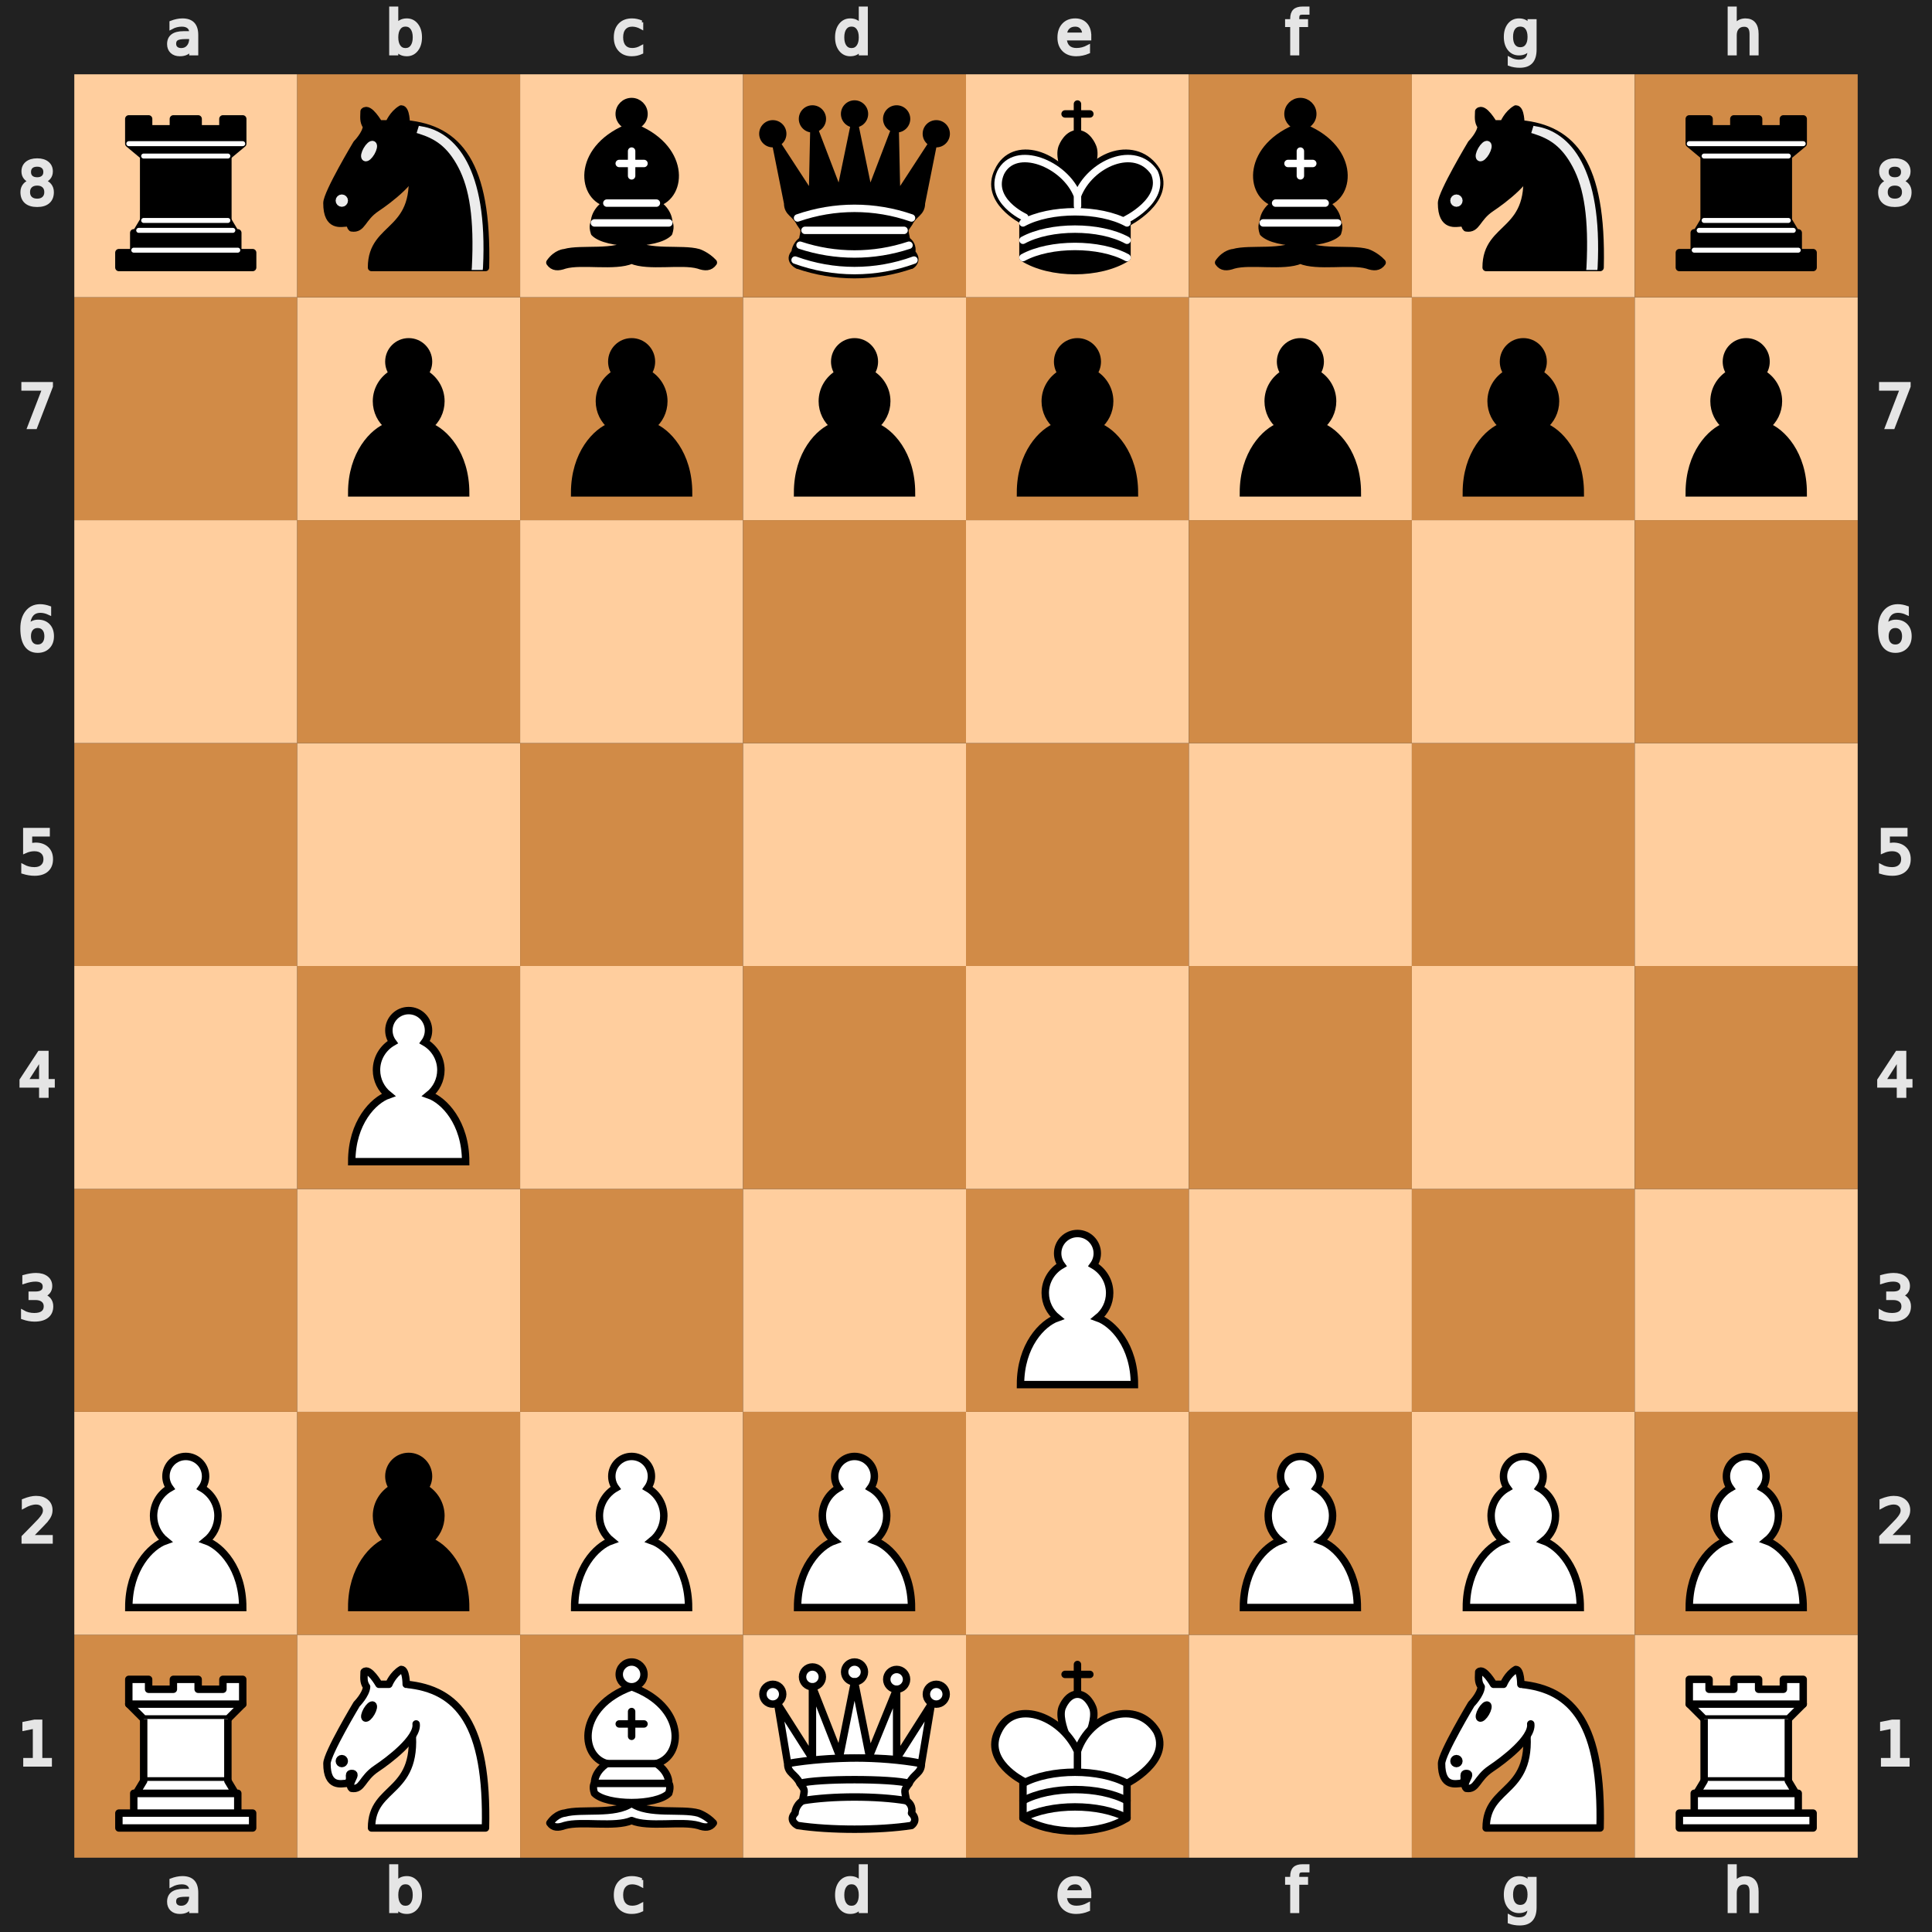
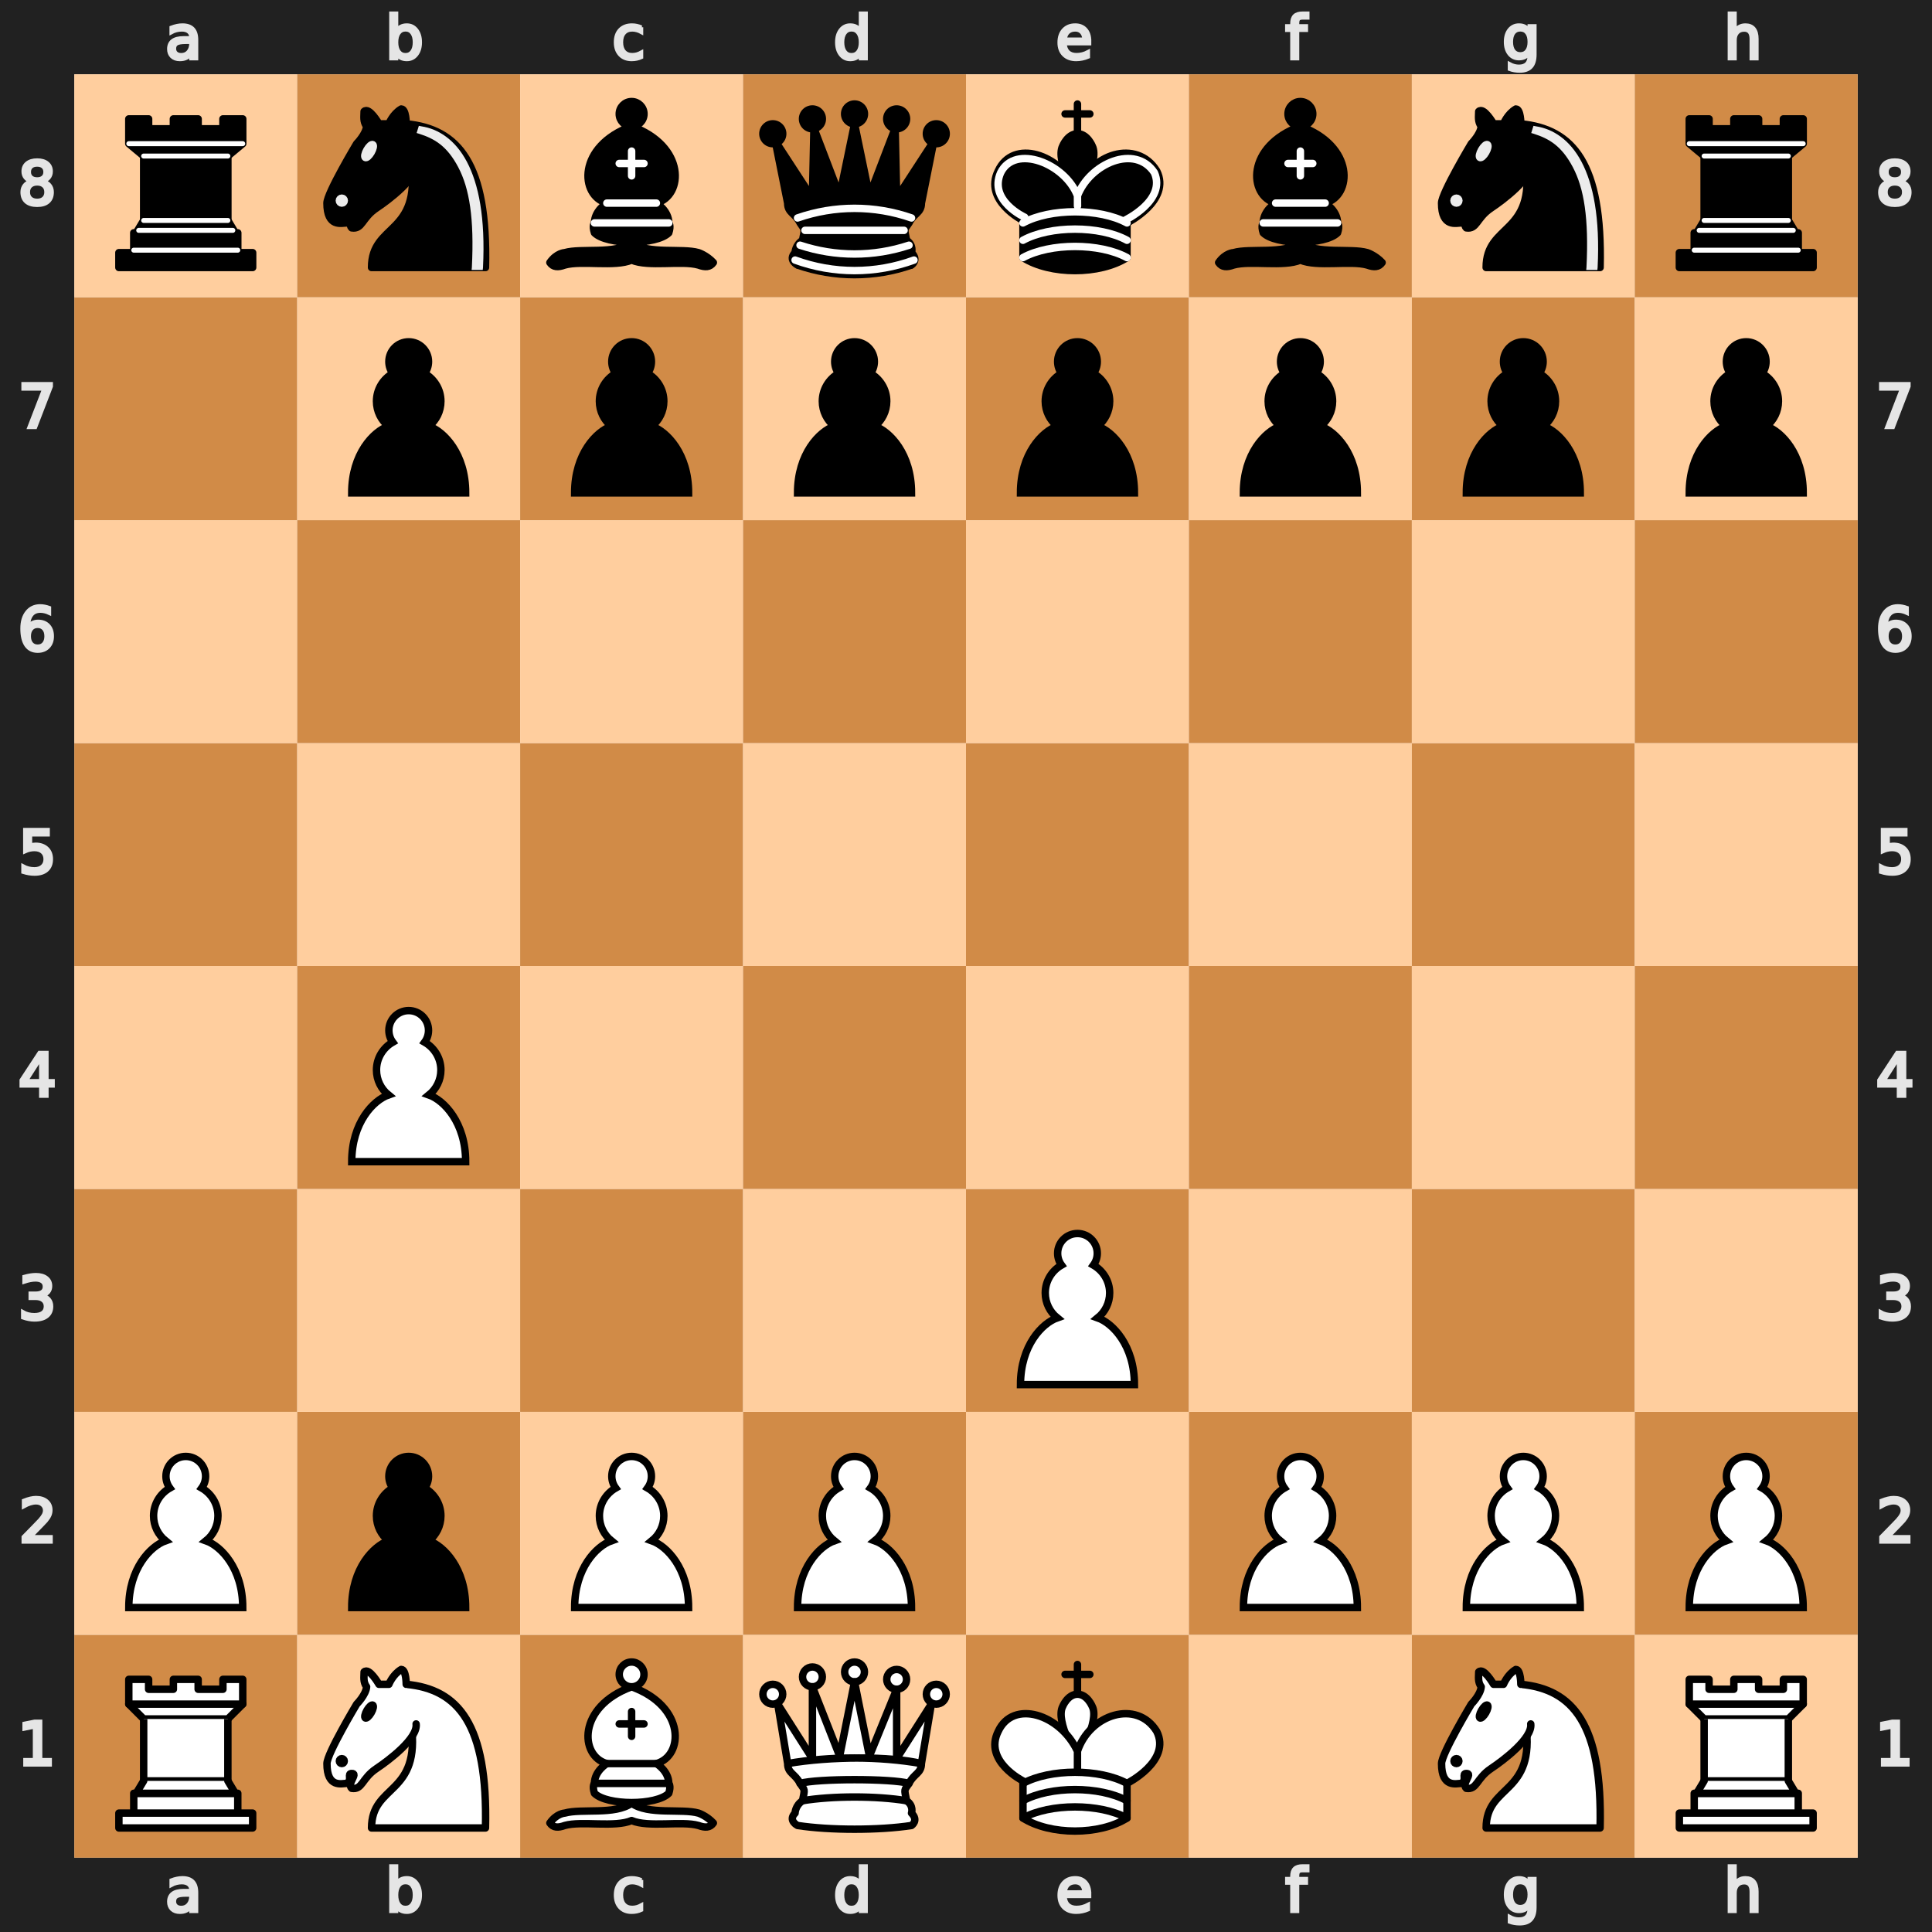
- <svg xmlns="http://www.w3.org/2000/svg" xmlns:xlink="http://www.w3.org/1999/xlink" version="1.2" baseProfile="tiny" viewBox="0 0 390 390" width="200" height="200">
+ <svg xmlns="http://www.w3.org/2000/svg" xmlns:xlink="http://www.w3.org/1999/xlink" viewBox="0 0 390 390" width="200" height="200">
  <defs>
    <g id="white-pawn" class="white pawn">
      <path d="M22.5 9c-2.21 0-4 1.79-4 4 0 .89.29 1.71.78 2.38C17.33 16.5 16 18.59 16 21c0 2.03.94 3.84 2.41 5.03-3 1.06-7.41 5.55-7.41 13.47h23c0-7.92-4.41-12.41-7.41-13.47 1.47-1.19 2.41-3 2.41-5.03 0-2.41-1.33-4.5-3.28-5.62.49-.67.78-1.49.78-2.38 0-2.21-1.79-4-4-4z" fill="#fff" stroke="#000" stroke-width="1.5" stroke-linecap="round" />
    </g>
    <g id="white-knight" class="white knight" fill="none" fill-rule="evenodd" stroke="#000" stroke-width="1.5" stroke-linecap="round" stroke-linejoin="round">
      <path d="M 22,10 C 32.5,11 38.5,18 38,39 L 15,39 C 15,30 25,32.5 23,18" style="fill:#ffffff; stroke:#000000;" />
      <path d="M 24,18 C 24.38,20.91 18.45,25.37 16,27 C 13,29 13.18,31.34 11,31 C 9.958,30.06 12.41,27.96 11,28 C 10,28 11.19,29.23 10,30 C 9,30 5.997,31 6,26 C 6,24 12,14 12,14 C 12,14 13.89,12.1 14,10.5 C 13.27,9.506 13.5,8.5 13.5,7.5 C 14.5,6.5 16.5,10 16.5,10 L 18.5,10 C 18.5,10 19.28,8.008 21,7 C 22,7 22,10 22,10" style="fill:#ffffff; stroke:#000000;" />
      <path d="M 9.5 25.5 A 0.5 0.5 0 1 1 8.5,25.5 A 0.5 0.5 0 1 1 9.5 25.5 z" style="fill:#000000; stroke:#000000;" />
      <path d="M 15 15.5 A 0.5 1.5 0 1 1 14,15.5 A 0.5 1.5 0 1 1 15 15.5 z" transform="matrix(0.866,0.5,-0.5,0.866,9.693,-5.173)" style="fill:#000000; stroke:#000000;" />
    </g>
    <g id="white-bishop" class="white bishop" fill="none" fill-rule="evenodd" stroke="#000" stroke-width="1.5" stroke-linecap="round" stroke-linejoin="round">
      <g fill="#fff" stroke-linecap="butt">
        <path d="M9 36c3.39-.97 10.11.43 13.5-2 3.39 2.43 10.11 1.03 13.5 2 0 0 1.65.54 3 2-.68.97-1.65.99-3 .5-3.39-.97-10.11.46-13.5-1-3.39 1.46-10.11.03-13.5 1-1.354.49-2.323.47-3-.5 1.354-1.94 3-2 3-2zM15 32c2.5 2.5 12.5 2.5 15 0 .5-1.5 0-2 0-2 0-2.5-2.5-4-2.5-4 5.5-1.5 6-11.5-5-15.5-11 4-10.5 14-5 15.5 0 0-2.5 1.5-2.5 4 0 0-.5.5 0 2zM25 8a2.5 2.5 0 1 1-5 0 2.5 2.5 0 1 1 5 0z" />
      </g>
      <path d="M17.5 26h10M15 30h15m-7.5-14.5v5M20 18h5" stroke-linejoin="miter" />
    </g>
    <g id="white-rook" class="white rook" fill="#fff" fill-rule="evenodd" stroke="#000" stroke-width="1.5" stroke-linecap="round" stroke-linejoin="round">
      <path d="M9 39h27v-3H9v3zM12 36v-4h21v4H12zM11 14V9h4v2h5V9h5v2h5V9h4v5" stroke-linecap="butt" />
      <path d="M34 14l-3 3H14l-3-3" />
      <path d="M31 17v12.5H14V17" stroke-linecap="butt" stroke-linejoin="miter" />
      <path d="M31 29.5l1.5 2.5h-20l1.5-2.5" />
      <path d="M11 14h23" fill="none" stroke-linejoin="miter" />
    </g>
    <g id="white-queen" class="white queen" fill="#fff" fill-rule="evenodd" stroke="#000" stroke-width="1.5" stroke-linecap="round" stroke-linejoin="round">
      <path d="M8 12a2 2 0 1 1-4 0 2 2 0 1 1 4 0zM24.5 7.5a2 2 0 1 1-4 0 2 2 0 1 1 4 0zM41 12a2 2 0 1 1-4 0 2 2 0 1 1 4 0zM16 8.5a2 2 0 1 1-4 0 2 2 0 1 1 4 0zM33 9a2 2 0 1 1-4 0 2 2 0 1 1 4 0z" />
      <path d="M9 26c8.5-1.5 21-1.5 27 0l2-12-7 11V11l-5.5 13.5-3-15-3 15-5.5-14V25L7 14l2 12zM9 26c0 2 1.5 2 2.5 4 1 1.5 1 1 .5 3.5-1.5 1-1.5 2.5-1.5 2.5-1.5 1.5.5 2.5.5 2.5 6.5 1 16.5 1 23 0 0 0 1.5-1 0-2.5 0 0 .5-1.5-1-2.5-.5-2.5-.5-2 .5-3.5 1-2 2.5-2 2.5-4-8.5-1.5-18.5-1.5-27 0z" stroke-linecap="butt" />
      <path d="M11.5 30c3.5-1 18.5-1 22 0M12 33.5c6-1 15-1 21 0" fill="none" />
    </g>
    <g id="white-king" class="white king" fill="none" fill-rule="evenodd" stroke="#000" stroke-width="1.5" stroke-linecap="round" stroke-linejoin="round">
      <path d="M22.5 11.63V6M20 8h5" stroke-linejoin="miter" />
      <path d="M22.5 25s4.5-7.5 3-10.5c0 0-1-2.5-3-2.5s-3 2.5-3 2.5c-1.5 3 3 10.5 3 10.5" fill="#fff" stroke-linecap="butt" stroke-linejoin="miter" />
      <path d="M11.5 37c5.5 3.5 15.5 3.5 21 0v-7s9-4.5 6-10.5c-4-6.5-13.5-3.5-16 4V27v-3.5c-3.5-7.5-13-10.5-16-4-3 6 5 10 5 10V37z" fill="#fff" />
      <path d="M11.5 30c5.5-3 15.5-3 21 0m-21 3.5c5.5-3 15.5-3 21 0m-21 3.5c5.5-3 15.5-3 21 0" />
    </g>
    <g id="black-pawn" class="black pawn">
-       <path d="M22.5 9c-2.21 0-4 1.79-4 4 0 .89.29 1.71.78 2.38C17.33 16.5 16 18.59 16 21c0 2.03.94 3.84 2.41 5.03-3 1.06-7.41 5.55-7.41 13.47h23c0-7.92-4.41-12.41-7.41-13.47 1.47-1.19 2.41-3 2.41-5.03 0-2.41-1.33-4.5-3.28-5.62.49-.67.78-1.49.78-2.38 0-2.21-1.79-4-4-4z" stroke="#000" stroke-width="1.5" stroke-linecap="round" />
+       <path d="M22.5 9c-2.21 0-4 1.79-4 4 0 .89.29 1.71.78 2.38C17.33 16.5 16 18.59 16 21c0 2.03.94 3.84 2.41 5.03-3 1.06-7.41 5.55-7.41 13.47h23c0-7.92-4.41-12.41-7.41-13.47 1.47-1.19 2.41-3 2.41-5.03 0-2.41-1.33-4.5-3.28-5.62.49-.67.78-1.49.78-2.38 0-2.21-1.79-4-4-4z" fill="#000" stroke="#000" stroke-width="1.5" stroke-linecap="round" />
    </g>
    <g id="black-knight" class="black knight" fill="none" fill-rule="evenodd" stroke="#000" stroke-width="1.5" stroke-linecap="round" stroke-linejoin="round">
      <path d="M 22,10 C 32.5,11 38.5,18 38,39 L 15,39 C 15,30 25,32.5 23,18" style="fill:#000000; stroke:#000000;" />
      <path d="M 24,18 C 24.38,20.91 18.45,25.37 16,27 C 13,29 13.18,31.34 11,31 C 9.958,30.06 12.41,27.96 11,28 C 10,28 11.19,29.23 10,30 C 9,30 5.997,31 6,26 C 6,24 12,14 12,14 C 12,14 13.89,12.1 14,10.5 C 13.27,9.506 13.5,8.5 13.5,7.5 C 14.5,6.5 16.5,10 16.5,10 L 18.5,10 C 18.5,10 19.28,8.008 21,7 C 22,7 22,10 22,10" style="fill:#000000; stroke:#000000;" />
      <path d="M 9.5 25.5 A 0.5 0.5 0 1 1 8.5,25.5 A 0.5 0.5 0 1 1 9.5 25.5 z" style="fill:#ececec; stroke:#ececec;" />
      <path d="M 15 15.5 A 0.5 1.5 0 1 1 14,15.5 A 0.5 1.5 0 1 1 15 15.5 z" transform="matrix(0.866,0.5,-0.5,0.866,9.693,-5.173)" style="fill:#ececec; stroke:#ececec;" />
      <path d="M 24.55,10.4 L 24.1,11.85 L 24.6,12 C 27.75,13 30.25,14.49 32.5,18.75 C 34.75,23.01 35.75,29.06 35.25,39 L 35.2,39.5 L 37.45,39.5 L 37.5,39 C 38,28.94 36.62,22.15 34.25,17.66 C 31.88,13.17 28.46,11.02 25.06,10.5 L 24.55,10.4 z " style="fill:#ececec; stroke:none;" />
    </g>
    <g id="black-bishop" class="black bishop" fill="none" fill-rule="evenodd" stroke="#000" stroke-width="1.5" stroke-linecap="round" stroke-linejoin="round">
      <path d="M9 36c3.39-.97 10.11.43 13.5-2 3.39 2.43 10.11 1.03 13.5 2 0 0 1.65.54 3 2-.68.97-1.65.99-3 .5-3.39-.97-10.11.46-13.5-1-3.39 1.46-10.11.03-13.5 1-1.354.49-2.323.47-3-.5 1.354-1.94 3-2 3-2zm6-4c2.5 2.5 12.5 2.5 15 0 .5-1.5 0-2 0-2 0-2.5-2.5-4-2.5-4 5.5-1.5 6-11.5-5-15.5-11 4-10.5 14-5 15.5 0 0-2.5 1.5-2.5 4 0 0-.5.5 0 2zM25 8a2.5 2.5 0 1 1-5 0 2.5 2.5 0 1 1 5 0z" fill="#000" stroke-linecap="butt" />
      <path d="M17.5 26h10M15 30h15m-7.5-14.5v5M20 18h5" stroke="#fff" stroke-linejoin="miter" />
    </g>
    <g id="black-rook" class="black rook" fill="#000" fill-rule="evenodd" stroke="#000" stroke-width="1.5" stroke-linecap="round" stroke-linejoin="round">
      <path d="M9 39h27v-3H9v3zM12.5 32l1.5-2.5h17l1.5 2.5h-20zM12 36v-4h21v4H12z" stroke-linecap="butt" />
      <path d="M14 29.5v-13h17v13H14z" stroke-linecap="butt" stroke-linejoin="miter" />
      <path d="M14 16.5L11 14h23l-3 2.5H14zM11 14V9h4v2h5V9h5v2h5V9h4v5H11z" stroke-linecap="butt" />
      <path d="M12 35.5h21M13 31.5h19M14 29.5h17M14 16.5h17M11 14h23" fill="none" stroke="#fff" stroke-width="1" stroke-linejoin="miter" />
    </g>
    <g id="black-queen" class="black queen" fill="#000" fill-rule="evenodd" stroke="#000" stroke-width="1.5" stroke-linecap="round" stroke-linejoin="round">
      <g fill="#000" stroke="none">
        <circle cx="6" cy="12" r="2.75" />
        <circle cx="14" cy="9" r="2.75" />
        <circle cx="22.5" cy="8" r="2.75" />
        <circle cx="31" cy="9" r="2.75" />
        <circle cx="39" cy="12" r="2.75" />
      </g>
      <path d="M9 26c8.5-1.5 21-1.5 27 0l2.5-12.5L31 25l-.3-14.1-5.2 13.6-3-14.5-3 14.5-5.2-13.6L14 25 6.5 13.5 9 26zM9 26c0 2 1.5 2 2.5 4 1 1.5 1 1 .5 3.5-1.5 1-1.5 2.5-1.5 2.5-1.5 1.5.5 2.5.5 2.5 6.5 1 16.5 1 23 0 0 0 1.5-1 0-2.5 0 0 .5-1.5-1-2.5-.5-2.5-.5-2 .5-3.5 1-2 2.5-2 2.5-4-8.5-1.5-18.5-1.5-27 0z" stroke-linecap="butt" />
      <path d="M11 38.5a35 35 1 0 0 23 0" fill="none" stroke-linecap="butt" />
      <path d="M11 29a35 35 1 0 1 23 0M12.5 31.5h20M11.5 34.5a35 35 1 0 0 22 0M10.5 37.5a35 35 1 0 0 24 0" fill="none" stroke="#fff" />
    </g>
    <g id="black-king" class="black king" fill="none" fill-rule="evenodd" stroke="#000" stroke-width="1.5" stroke-linecap="round" stroke-linejoin="round">
      <path d="M22.5 11.63V6" stroke-linejoin="miter" />
      <path d="M22.5 25s4.5-7.5 3-10.5c0 0-1-2.5-3-2.5s-3 2.5-3 2.5c-1.5 3 3 10.5 3 10.5" fill="#000" stroke-linecap="butt" stroke-linejoin="miter" />
      <path d="M11.5 37c5.5 3.5 15.5 3.5 21 0v-7s9-4.5 6-10.5c-4-6.5-13.5-3.5-16 4V27v-3.5c-3.5-7.5-13-10.5-16-4-3 6 5 10 5 10V37z" fill="#000" />
      <path d="M20 8h5" stroke-linejoin="miter" />
      <path d="M32 29.5s8.5-4 6.03-9.65C34.15 14 25 18 22.5 24.5l.01 2.1-.01-2.1C20 18 9.906 14 6.997 19.85c-2.497 5.65 4.853 9 4.853 9M11.5 30c5.5-3 15.5-3 21 0m-21 3.5c5.5-3 15.5-3 21 0m-21 3.5c5.5-3 15.5-3 21 0" stroke="#fff" />
    </g>
  </defs>
-   <rect x="0" y="0" width="390" height="390" fill="#212121" />
-   <g transform="translate(20, 0) scale(0.75, 0.75)" fill="#e5e5e5" stroke="#e5e5e5">
+   <rect x="7.5" y="7.5" width="375" height="375" fill="none" stroke="#212121" stroke-width="15" />
+   <g transform="translate(20, 1) scale(0.75, 0.75)" fill="#e5e5e5" stroke="#e5e5e5">
    <path d="M23.328 10.016q-1.742 0-2.414.398-.672.398-.672 1.36 0 .765.5 1.218.508.445 1.375.445 1.196 0 1.914-.843.727-.852.727-2.258v-.32zm2.867-.594v4.992h-1.437v-1.328q-.492.797-1.227 1.18-.734.375-1.797.375-1.343 0-2.14-.75-.79-.758-.79-2.024 0-1.476.985-2.226.992-.75 2.953-.75h2.016V8.75q0-.992-.656-1.531-.649-.547-1.829-.547-.75 0-1.46.18-.711.18-1.368.539V6.062q.79-.304 1.532-.453.742-.156 1.445-.156 1.898 0 2.836.984.937.985.937 2.985z" />
  </g>
  <g transform="translate(20, 375) scale(0.75, 0.75)" fill="#e5e5e5" stroke="#e5e5e5">
    <path d="M23.328 10.016q-1.742 0-2.414.398-.672.398-.672 1.36 0 .765.5 1.218.508.445 1.375.445 1.196 0 1.914-.843.727-.852.727-2.258v-.32zm2.867-.594v4.992h-1.437v-1.328q-.492.797-1.227 1.18-.734.375-1.797.375-1.343 0-2.14-.75-.79-.758-.79-2.024 0-1.476.985-2.226.992-.75 2.953-.75h2.016V8.75q0-.992-.656-1.531-.649-.547-1.829-.547-.75 0-1.46.18-.711.18-1.368.539V6.062q.79-.304 1.532-.453.742-.156 1.445-.156 1.898 0 2.836.984.937.985.937 2.985z" />
  </g>
-   <g transform="translate(65, 0) scale(0.75, 0.75)" fill="#e5e5e5" stroke="#e5e5e5">
+   <g transform="translate(65, 1) scale(0.75, 0.75)" fill="#e5e5e5" stroke="#e5e5e5">
    <path d="M24.922 10.047q0-1.586-.656-2.485-.649-.906-1.79-.906-1.14 0-1.796.906-.649.899-.649 2.485 0 1.586.649 2.492.656.898 1.797.898 1.14 0 1.789-.898.656-.906.656-2.492zm-4.89-3.055q.452-.781 1.14-1.156.695-.383 1.656-.383 1.594 0 2.586 1.266 1 1.265 1 3.328 0 2.062-1 3.328-.992 1.266-2.586 1.266-.96 0-1.656-.375-.688-.383-1.14-1.164v1.312h-1.446V2.258h1.445z" />
  </g>
  <g transform="translate(65, 375) scale(0.75, 0.75)" fill="#e5e5e5" stroke="#e5e5e5">
    <path d="M24.922 10.047q0-1.586-.656-2.485-.649-.906-1.79-.906-1.14 0-1.796.906-.649.899-.649 2.485 0 1.586.649 2.492.656.898 1.797.898 1.14 0 1.789-.898.656-.906.656-2.492zm-4.89-3.055q.452-.781 1.14-1.156.695-.383 1.656-.383 1.594 0 2.586 1.266 1 1.265 1 3.328 0 2.062-1 3.328-.992 1.266-2.586 1.266-.96 0-1.656-.375-.688-.383-1.14-1.164v1.312h-1.446V2.258h1.445z" />
  </g>
-   <g transform="translate(110, 0) scale(0.75, 0.75)" fill="#e5e5e5" stroke="#e5e5e5">
+   <g transform="translate(110, 1) scale(0.75, 0.75)" fill="#e5e5e5" stroke="#e5e5e5">
    <path d="M25.96 6v1.344q-.608-.336-1.226-.5-.609-.172-1.234-.172-1.398 0-2.172.89-.773.883-.773 2.485 0 1.601.773 2.492.774.883 2.172.883.625 0 1.234-.164.618-.172 1.227-.508v1.328q-.602.281-1.25.422-.64.14-1.367.14-1.977 0-3.14-1.242-1.165-1.242-1.165-3.351 0-2.14 1.172-3.367 1.18-1.227 3.227-1.227.664 0 1.296.14.633.134 1.227.407z" />
  </g>
  <g transform="translate(110, 375) scale(0.75, 0.75)" fill="#e5e5e5" stroke="#e5e5e5">
    <path d="M25.96 6v1.344q-.608-.336-1.226-.5-.609-.172-1.234-.172-1.398 0-2.172.89-.773.883-.773 2.485 0 1.601.773 2.492.774.883 2.172.883.625 0 1.234-.164.618-.172 1.227-.508v1.328q-.602.281-1.25.422-.64.14-1.367.14-1.977 0-3.14-1.242-1.165-1.242-1.165-3.351 0-2.14 1.172-3.367 1.18-1.227 3.227-1.227.664 0 1.296.14.633.134 1.227.407z" />
  </g>
-   <g transform="translate(155, 0) scale(0.75, 0.75)" fill="#e5e5e5" stroke="#e5e5e5">
+   <g transform="translate(155, 1) scale(0.75, 0.75)" fill="#e5e5e5" stroke="#e5e5e5">
    <path d="M24.973 6.992V2.258h1.437v12.156h-1.437v-1.312q-.453.78-1.149 1.164-.687.375-1.656.375-1.586 0-2.586-1.266-.992-1.266-.992-3.328 0-2.063.992-3.328 1-1.266 2.586-1.266.969 0 1.656.383.696.375 1.149 1.156zm-4.899 3.055q0 1.586.649 2.492.656.898 1.797.898 1.14 0 1.796-.898.657-.906.657-2.492 0-1.586-.657-2.485-.656-.906-1.796-.906-1.141 0-1.797.906-.649.899-.649 2.485z" />
  </g>
  <g transform="translate(155, 375) scale(0.75, 0.75)" fill="#e5e5e5" stroke="#e5e5e5">
    <path d="M24.973 6.992V2.258h1.437v12.156h-1.437v-1.312q-.453.78-1.149 1.164-.687.375-1.656.375-1.586 0-2.586-1.266-.992-1.266-.992-3.328 0-2.063.992-3.328 1-1.266 2.586-1.266.969 0 1.656.383.696.375 1.149 1.156zm-4.899 3.055q0 1.586.649 2.492.656.898 1.797.898 1.14 0 1.796-.898.657-.906.657-2.492 0-1.586-.657-2.485-.656-.906-1.796-.906-1.141 0-1.797.906-.649.899-.649 2.485z" />
  </g>
-   <g transform="translate(200, 0) scale(0.75, 0.75)" fill="#e5e5e5" stroke="#e5e5e5">
+   <g transform="translate(200, 1) scale(0.75, 0.75)" fill="#e5e5e5" stroke="#e5e5e5">
    <path d="M26.555 9.68v.703h-6.61q.094 1.484.89 2.265.806.774 2.235.774.828 0 1.602-.203.781-.203 1.547-.61v1.36q-.774.328-1.586.5-.813.172-1.649.172-2.093 0-3.32-1.22-1.219-1.218-1.219-3.296 0-2.148 1.157-3.406 1.164-1.266 3.132-1.266 1.766 0 2.79 1.14 1.03 1.134 1.03 3.087zm-1.438-.422q-.015-1.18-.664-1.883-.64-.703-1.703-.703-1.203 0-1.93.68-.718.68-.828 1.914z" />
  </g>
  <g transform="translate(200, 375) scale(0.75, 0.75)" fill="#e5e5e5" stroke="#e5e5e5">
    <path d="M26.555 9.68v.703h-6.61q.094 1.484.89 2.265.806.774 2.235.774.828 0 1.602-.203.781-.203 1.547-.61v1.36q-.774.328-1.586.5-.813.172-1.649.172-2.093 0-3.32-1.22-1.219-1.218-1.219-3.296 0-2.148 1.157-3.406 1.164-1.266 3.132-1.266 1.766 0 2.79 1.14 1.03 1.134 1.03 3.087zm-1.438-.422q-.015-1.18-.664-1.883-.64-.703-1.703-.703-1.203 0-1.93.68-.718.68-.828 1.914z" />
  </g>
-   <g transform="translate(245, 0) scale(0.75, 0.75)" fill="#e5e5e5" stroke="#e5e5e5">
+   <g transform="translate(245, 1) scale(0.75, 0.75)" fill="#e5e5e5" stroke="#e5e5e5">
    <path d="M25.285 2.258v1.195H23.91q-.773 0-1.078.313-.297.312-.297 1.125v.773h2.367v1.117h-2.367v7.633H21.09V6.781h-1.375V5.664h1.375v-.61q0-1.46.68-2.124.68-.672 2.156-.672z" />
  </g>
  <g transform="translate(245, 375) scale(0.75, 0.75)" fill="#e5e5e5" stroke="#e5e5e5">
    <path d="M25.285 2.258v1.195H23.91q-.773 0-1.078.313-.297.312-.297 1.125v.773h2.367v1.117h-2.367v7.633H21.09V6.781h-1.375V5.664h1.375v-.61q0-1.46.68-2.124.68-.672 2.156-.672z" />
  </g>
-   <g transform="translate(290, 0) scale(0.75, 0.75)" fill="#e5e5e5" stroke="#e5e5e5">
+   <g transform="translate(290, 1) scale(0.75, 0.75)" fill="#e5e5e5" stroke="#e5e5e5">
    <path d="M24.973 9.937q0-1.562-.649-2.421-.64-.86-1.804-.86-1.157 0-1.805.86-.64.859-.64 2.421 0 1.555.64 2.415.648.859 1.805.859 1.164 0 1.804-.86.649-.859.649-2.414zm1.437 3.391q0 2.234-.992 3.32-.992 1.094-3.04 1.094-.757 0-1.429-.117-.672-.11-1.304-.344v-1.398q.632.344 1.25.508.617.164 1.257.164 1.414 0 2.118-.743.703-.734.703-2.226v-.711q-.446.773-1.141 1.156-.695.383-1.664.383-1.61 0-2.594-1.227-.984-1.226-.984-3.25 0-2.03.984-3.257.985-1.227 2.594-1.227.969 0 1.664.383t1.14 1.156V5.664h1.438z" />
  </g>
  <g transform="translate(290, 375) scale(0.75, 0.75)" fill="#e5e5e5" stroke="#e5e5e5">
    <path d="M24.973 9.937q0-1.562-.649-2.421-.64-.86-1.804-.86-1.157 0-1.805.86-.64.859-.64 2.421 0 1.555.64 2.415.648.859 1.805.859 1.164 0 1.804-.86.649-.859.649-2.414zm1.437 3.391q0 2.234-.992 3.32-.992 1.094-3.04 1.094-.757 0-1.429-.117-.672-.11-1.304-.344v-1.398q.632.344 1.25.508.617.164 1.257.164 1.414 0 2.118-.743.703-.734.703-2.226v-.711q-.446.773-1.141 1.156-.695.383-1.664.383-1.61 0-2.594-1.227-.984-1.226-.984-3.25 0-2.03.984-3.257.985-1.227 2.594-1.227.969 0 1.664.383t1.14 1.156V5.664h1.438z" />
  </g>
-   <g transform="translate(335, 0) scale(0.75, 0.75)" fill="#e5e5e5" stroke="#e5e5e5">
+   <g transform="translate(335, 1) scale(0.75, 0.75)" fill="#e5e5e5" stroke="#e5e5e5">
    <path d="M26.164 9.133v5.281h-1.437V9.18q0-1.243-.485-1.86-.484-.617-1.453-.617-1.164 0-1.836.742-.672.742-.672 2.024v4.945h-1.445V2.258h1.445v4.765q.516-.789 1.211-1.18.703-.39 1.617-.39 1.508 0 2.282.938.773.93.773 2.742z" />
  </g>
  <g transform="translate(335, 375) scale(0.75, 0.75)" fill="#e5e5e5" stroke="#e5e5e5">
    <path d="M26.164 9.133v5.281h-1.437V9.18q0-1.243-.485-1.86-.484-.617-1.453-.617-1.164 0-1.836.742-.672.742-.672 2.024v4.945h-1.445V2.258h1.445v4.765q.516-.789 1.211-1.18.703-.39 1.617-.39 1.508 0 2.282.938.773.93.773 2.742z" />
  </g>
  <g transform="translate(0, 335) scale(0.75, 0.75)" fill="#e5e5e5" stroke="#e5e5e5">
    <path d="M6.754 26.996h2.578v-8.898l-2.805.562v-1.437l2.79-.563h1.578v10.336h2.578v1.328h-6.72z" />
  </g>
  <g transform="translate(375, 335) scale(0.75, 0.75)" fill="#e5e5e5" stroke="#e5e5e5">
    <path d="M6.754 26.996h2.578v-8.898l-2.805.562v-1.437l2.79-.563h1.578v10.336h2.578v1.328h-6.72z" />
  </g>
  <g transform="translate(0, 290) scale(0.75, 0.75)" fill="#e5e5e5" stroke="#e5e5e5">
    <path d="M8.195 26.996h5.508v1.328H6.297v-1.328q.898-.93 2.445-2.492 1.555-1.57 1.953-2.024.758-.851 1.055-1.437.305-.594.305-1.164 0-.93-.657-1.516-.648-.586-1.695-.586-.742 0-1.57.258-.82.258-1.758.781v-1.593q.953-.383 1.781-.578.828-.196 1.516-.196 1.812 0 2.89.906 1.079.907 1.079 2.422 0 .72-.274 1.368-.265.64-.976 1.515-.196.227-1.243 1.313-1.046 1.078-2.953 3.023z" />
  </g>
  <g transform="translate(375, 290) scale(0.75, 0.75)" fill="#e5e5e5" stroke="#e5e5e5">
    <path d="M8.195 26.996h5.508v1.328H6.297v-1.328q.898-.93 2.445-2.492 1.555-1.57 1.953-2.024.758-.851 1.055-1.437.305-.594.305-1.164 0-.93-.657-1.516-.648-.586-1.695-.586-.742 0-1.57.258-.82.258-1.758.781v-1.593q.953-.383 1.781-.578.828-.196 1.516-.196 1.812 0 2.89.906 1.079.907 1.079 2.422 0 .72-.274 1.368-.265.64-.976 1.515-.196.227-1.243 1.313-1.046 1.078-2.953 3.023z" />
  </g>
  <g transform="translate(0, 245) scale(0.75, 0.75)" fill="#e5e5e5" stroke="#e5e5e5">
    <path d="M11.434 22.035q1.132.242 1.765 1.008.64.766.64 1.89 0 1.727-1.187 2.672-1.187.946-3.375.946-.734 0-1.515-.149-.774-.14-1.602-.43V26.45q.656.383 1.438.578.78.196 1.632.196 1.485 0 2.258-.586.782-.586.782-1.703 0-1.032-.727-1.61-.719-.586-2.008-.586h-1.36v-1.297h1.423q1.164 0 1.78-.46.618-.47.618-1.344 0-.899-.64-1.375-.633-.485-1.82-.485-.65 0-1.391.141-.743.14-1.633.437V16.95q.898-.25 1.68-.375.788-.125 1.484-.125 1.797 0 2.844.82 1.046.813 1.046 2.204 0 .968-.554 1.64-.555.664-1.578.922z" />
  </g>
  <g transform="translate(375, 245) scale(0.75, 0.75)" fill="#e5e5e5" stroke="#e5e5e5">
    <path d="M11.434 22.035q1.132.242 1.765 1.008.64.766.64 1.89 0 1.727-1.187 2.672-1.187.946-3.375.946-.734 0-1.515-.149-.774-.14-1.602-.43V26.45q.656.383 1.438.578.78.196 1.632.196 1.485 0 2.258-.586.782-.586.782-1.703 0-1.032-.727-1.61-.719-.586-2.008-.586h-1.36v-1.297h1.423q1.164 0 1.78-.46.618-.47.618-1.344 0-.899-.64-1.375-.633-.485-1.82-.485-.65 0-1.391.141-.743.14-1.633.437V16.95q.898-.25 1.68-.375.788-.125 1.484-.125 1.797 0 2.844.82 1.046.813 1.046 2.204 0 .968-.554 1.64-.555.664-1.578.922z" />
  </g>
  <g transform="translate(0, 200) scale(0.75, 0.75)" fill="#e5e5e5" stroke="#e5e5e5">
    <path d="M11.016 18.035L7.03 24.262h3.985zm-.414-1.375h1.984v7.602h1.664v1.312h-1.664v2.75h-1.57v-2.75H5.75v-1.523z" />
  </g>
  <g transform="translate(375, 200) scale(0.75, 0.75)" fill="#e5e5e5" stroke="#e5e5e5">
    <path d="M11.016 18.035L7.03 24.262h3.985zm-.414-1.375h1.984v7.602h1.664v1.312h-1.664v2.75h-1.57v-2.75H5.75v-1.523z" />
  </g>
  <g transform="translate(0, 155) scale(0.75, 0.75)" fill="#e5e5e5" stroke="#e5e5e5">
    <path d="M6.719 16.66h6.195v1.328h-4.75v2.86q.344-.118.688-.172.343-.063.687-.063 1.953 0 3.094 1.07 1.14 1.07 1.14 2.899 0 1.883-1.171 2.93-1.172 1.039-3.305 1.039-.735 0-1.5-.125-.758-.125-1.57-.375v-1.586q.703.383 1.453.57.75.188 1.586.188 1.351 0 2.14-.711.79-.711.79-1.93 0-1.219-.79-1.93-.789-.71-2.14-.71-.633 0-1.266.14-.625.14-1.281.438z" />
  </g>
  <g transform="translate(375, 155) scale(0.75, 0.75)" fill="#e5e5e5" stroke="#e5e5e5">
    <path d="M6.719 16.66h6.195v1.328h-4.75v2.86q.344-.118.688-.172.343-.063.687-.063 1.953 0 3.094 1.07 1.14 1.07 1.14 2.899 0 1.883-1.171 2.93-1.172 1.039-3.305 1.039-.735 0-1.5-.125-.758-.125-1.57-.375v-1.586q.703.383 1.453.57.75.188 1.586.188 1.351 0 2.14-.711.79-.711.79-1.93 0-1.219-.79-1.93-.789-.71-2.14-.71-.633 0-1.266.14-.625.14-1.281.438z" />
  </g>
  <g transform="translate(0, 110) scale(0.75, 0.75)" fill="#e5e5e5" stroke="#e5e5e5">
    <path d="M10.137 21.863q-1.063 0-1.688.727-.617.726-.617 1.992 0 1.258.617 1.992.625.727 1.688.727 1.062 0 1.68-.727.624-.734.624-1.992 0-1.266-.625-1.992-.617-.727-1.68-.727zm3.133-4.945v1.437q-.594-.28-1.204-.43-.601-.148-1.195-.148-1.562 0-2.39 1.055-.82 1.055-.938 3.188.46-.68 1.156-1.04.696-.367 1.531-.367 1.758 0 2.774 1.07 1.023 1.063 1.023 2.899 0 1.797-1.062 2.883-1.063 1.086-2.828 1.086-2.024 0-3.094-1.547-1.07-1.555-1.07-4.5 0-2.766 1.312-4.406 1.313-1.649 3.524-1.649.593 0 1.195.117.61.118 1.266.352z" />
  </g>
  <g transform="translate(375, 110) scale(0.75, 0.75)" fill="#e5e5e5" stroke="#e5e5e5">
    <path d="M10.137 21.863q-1.063 0-1.688.727-.617.726-.617 1.992 0 1.258.617 1.992.625.727 1.688.727 1.062 0 1.68-.727.624-.734.624-1.992 0-1.266-.625-1.992-.617-.727-1.68-.727zm3.133-4.945v1.437q-.594-.28-1.204-.43-.601-.148-1.195-.148-1.562 0-2.39 1.055-.82 1.055-.938 3.188.46-.68 1.156-1.04.696-.367 1.531-.367 1.758 0 2.774 1.07 1.023 1.063 1.023 2.899 0 1.797-1.062 2.883-1.063 1.086-2.828 1.086-2.024 0-3.094-1.547-1.07-1.555-1.07-4.5 0-2.766 1.312-4.406 1.313-1.649 3.524-1.649.593 0 1.195.117.61.118 1.266.352z" />
  </g>
  <g transform="translate(0, 65) scale(0.75, 0.75)" fill="#e5e5e5" stroke="#e5e5e5">
    <path d="M6.25 16.66h7.5v.672L9.516 28.324H7.867l3.985-10.336H6.25z" />
  </g>
  <g transform="translate(375, 65) scale(0.75, 0.75)" fill="#e5e5e5" stroke="#e5e5e5">
    <path d="M6.25 16.66h7.5v.672L9.516 28.324H7.867l3.985-10.336H6.25z" />
  </g>
  <g transform="translate(0, 20) scale(0.75, 0.75)" fill="#e5e5e5" stroke="#e5e5e5">
    <path d="M10 22.785q-1.125 0-1.773.602-.641.601-.641 1.656t.64 1.656q.649.602 1.774.602t1.773-.602q.649-.61.649-1.656 0-1.055-.649-1.656-.64-.602-1.773-.602zm-1.578-.672q-1.016-.25-1.586-.945-.563-.695-.563-1.695 0-1.399.993-2.211 1-.813 2.734-.813 1.742 0 2.734.813.993.812.993 2.21 0 1-.57 1.696-.563.695-1.571.945 1.14.266 1.773 1.04.641.773.641 1.89 0 1.695-1.04 2.602-1.03.906-2.96.906t-2.969-.906Q6 26.738 6 25.043q0-1.117.64-1.89.641-.774 1.782-1.04zm-.578-2.492q0 .906.562 1.414.57.508 1.594.508 1.016 0 1.586-.508.578-.508.578-1.414 0-.906-.578-1.414-.57-.508-1.586-.508-1.023 0-1.594.508-.562.508-.562 1.414z" />
  </g>
  <g transform="translate(375, 20) scale(0.75, 0.75)" fill="#e5e5e5" stroke="#e5e5e5">
    <path d="M10 22.785q-1.125 0-1.773.602-.641.601-.641 1.656t.64 1.656q.649.602 1.774.602t1.773-.602q.649-.61.649-1.656 0-1.055-.649-1.656-.64-.602-1.773-.602zm-1.578-.672q-1.016-.25-1.586-.945-.563-.695-.563-1.695 0-1.399.993-2.211 1-.813 2.734-.813 1.742 0 2.734.813.993.812.993 2.21 0 1-.57 1.696-.563.695-1.571.945 1.14.266 1.773 1.04.641.773.641 1.89 0 1.695-1.04 2.602-1.03.906-2.96.906t-2.969-.906Q6 26.738 6 25.043q0-1.117.64-1.89.641-.774 1.782-1.04zm-.578-2.492q0 .906.562 1.414.57.508 1.594.508 1.016 0 1.586-.508.578-.508.578-1.414 0-.906-.578-1.414-.57-.508-1.586-.508-1.023 0-1.594.508-.562.508-.562 1.414z" />
  </g>
  <rect x="15" y="330" width="45" height="45" class="square dark a1" stroke="none" fill="#d18b47" />
  <rect x="60" y="330" width="45" height="45" class="square light b1" stroke="none" fill="#ffce9e" />
  <rect x="105" y="330" width="45" height="45" class="square dark c1" stroke="none" fill="#d18b47" />
  <rect x="150" y="330" width="45" height="45" class="square light d1" stroke="none" fill="#ffce9e" />
  <rect x="195" y="330" width="45" height="45" class="square dark e1" stroke="none" fill="#d18b47" />
  <rect x="240" y="330" width="45" height="45" class="square light f1" stroke="none" fill="#ffce9e" />
  <rect x="285" y="330" width="45" height="45" class="square dark g1" stroke="none" fill="#d18b47" />
  <rect x="330" y="330" width="45" height="45" class="square light h1" stroke="none" fill="#ffce9e" />
  <rect x="15" y="285" width="45" height="45" class="square light a2" stroke="none" fill="#ffce9e" />
  <rect x="60" y="285" width="45" height="45" class="square dark b2" stroke="none" fill="#d18b47" />
  <rect x="105" y="285" width="45" height="45" class="square light c2" stroke="none" fill="#ffce9e" />
  <rect x="150" y="285" width="45" height="45" class="square dark d2" stroke="none" fill="#d18b47" />
  <rect x="195" y="285" width="45" height="45" class="square light e2" stroke="none" fill="#ffce9e" />
  <rect x="240" y="285" width="45" height="45" class="square dark f2" stroke="none" fill="#d18b47" />
  <rect x="285" y="285" width="45" height="45" class="square light g2" stroke="none" fill="#ffce9e" />
  <rect x="330" y="285" width="45" height="45" class="square dark h2" stroke="none" fill="#d18b47" />
  <rect x="15" y="240" width="45" height="45" class="square dark a3" stroke="none" fill="#d18b47" />
  <rect x="60" y="240" width="45" height="45" class="square light b3" stroke="none" fill="#ffce9e" />
  <rect x="105" y="240" width="45" height="45" class="square dark c3" stroke="none" fill="#d18b47" />
  <rect x="150" y="240" width="45" height="45" class="square light d3" stroke="none" fill="#ffce9e" />
  <rect x="195" y="240" width="45" height="45" class="square dark e3" stroke="none" fill="#d18b47" />
  <rect x="240" y="240" width="45" height="45" class="square light f3" stroke="none" fill="#ffce9e" />
  <rect x="285" y="240" width="45" height="45" class="square dark g3" stroke="none" fill="#d18b47" />
  <rect x="330" y="240" width="45" height="45" class="square light h3" stroke="none" fill="#ffce9e" />
  <rect x="15" y="195" width="45" height="45" class="square light a4" stroke="none" fill="#ffce9e" />
  <rect x="60" y="195" width="45" height="45" class="square dark b4" stroke="none" fill="#d18b47" />
  <rect x="105" y="195" width="45" height="45" class="square light c4" stroke="none" fill="#ffce9e" />
  <rect x="150" y="195" width="45" height="45" class="square dark d4" stroke="none" fill="#d18b47" />
  <rect x="195" y="195" width="45" height="45" class="square light e4" stroke="none" fill="#ffce9e" />
  <rect x="240" y="195" width="45" height="45" class="square dark f4" stroke="none" fill="#d18b47" />
  <rect x="285" y="195" width="45" height="45" class="square light g4" stroke="none" fill="#ffce9e" />
  <rect x="330" y="195" width="45" height="45" class="square dark h4" stroke="none" fill="#d18b47" />
  <rect x="15" y="150" width="45" height="45" class="square dark a5" stroke="none" fill="#d18b47" />
  <rect x="60" y="150" width="45" height="45" class="square light b5" stroke="none" fill="#ffce9e" />
  <rect x="105" y="150" width="45" height="45" class="square dark c5" stroke="none" fill="#d18b47" />
  <rect x="150" y="150" width="45" height="45" class="square light d5" stroke="none" fill="#ffce9e" />
  <rect x="195" y="150" width="45" height="45" class="square dark e5" stroke="none" fill="#d18b47" />
  <rect x="240" y="150" width="45" height="45" class="square light f5" stroke="none" fill="#ffce9e" />
  <rect x="285" y="150" width="45" height="45" class="square dark g5" stroke="none" fill="#d18b47" />
  <rect x="330" y="150" width="45" height="45" class="square light h5" stroke="none" fill="#ffce9e" />
  <rect x="15" y="105" width="45" height="45" class="square light a6" stroke="none" fill="#ffce9e" />
  <rect x="60" y="105" width="45" height="45" class="square dark b6" stroke="none" fill="#d18b47" />
  <rect x="105" y="105" width="45" height="45" class="square light c6" stroke="none" fill="#ffce9e" />
  <rect x="150" y="105" width="45" height="45" class="square dark d6" stroke="none" fill="#d18b47" />
  <rect x="195" y="105" width="45" height="45" class="square light e6" stroke="none" fill="#ffce9e" />
  <rect x="240" y="105" width="45" height="45" class="square dark f6" stroke="none" fill="#d18b47" />
  <rect x="285" y="105" width="45" height="45" class="square light g6" stroke="none" fill="#ffce9e" />
  <rect x="330" y="105" width="45" height="45" class="square dark h6" stroke="none" fill="#d18b47" />
  <rect x="15" y="60" width="45" height="45" class="square dark a7" stroke="none" fill="#d18b47" />
  <rect x="60" y="60" width="45" height="45" class="square light b7" stroke="none" fill="#ffce9e" />
  <rect x="105" y="60" width="45" height="45" class="square dark c7" stroke="none" fill="#d18b47" />
  <rect x="150" y="60" width="45" height="45" class="square light d7" stroke="none" fill="#ffce9e" />
  <rect x="195" y="60" width="45" height="45" class="square dark e7" stroke="none" fill="#d18b47" />
  <rect x="240" y="60" width="45" height="45" class="square light f7" stroke="none" fill="#ffce9e" />
  <rect x="285" y="60" width="45" height="45" class="square dark g7" stroke="none" fill="#d18b47" />
  <rect x="330" y="60" width="45" height="45" class="square light h7" stroke="none" fill="#ffce9e" />
  <rect x="15" y="15" width="45" height="45" class="square light a8" stroke="none" fill="#ffce9e" />
  <rect x="60" y="15" width="45" height="45" class="square dark b8" stroke="none" fill="#d18b47" />
  <rect x="105" y="15" width="45" height="45" class="square light c8" stroke="none" fill="#ffce9e" />
  <rect x="150" y="15" width="45" height="45" class="square dark d8" stroke="none" fill="#d18b47" />
  <rect x="195" y="15" width="45" height="45" class="square light e8" stroke="none" fill="#ffce9e" />
  <rect x="240" y="15" width="45" height="45" class="square dark f8" stroke="none" fill="#d18b47" />
  <rect x="285" y="15" width="45" height="45" class="square light g8" stroke="none" fill="#ffce9e" />
  <rect x="330" y="15" width="45" height="45" class="square dark h8" stroke="none" fill="#d18b47" />
  <use href="#white-rook" xlink:href="#white-rook" transform="translate(15, 330)" />
  <use href="#white-knight" xlink:href="#white-knight" transform="translate(60, 330)" />
  <use href="#white-bishop" xlink:href="#white-bishop" transform="translate(105, 330)" />
  <use href="#white-queen" xlink:href="#white-queen" transform="translate(150, 330)" />
  <use href="#white-king" xlink:href="#white-king" transform="translate(195, 330)" />
  <use href="#white-knight" xlink:href="#white-knight" transform="translate(285, 330)" />
  <use href="#white-rook" xlink:href="#white-rook" transform="translate(330, 330)" />
  <use href="#white-pawn" xlink:href="#white-pawn" transform="translate(15, 285)" />
  <use href="#black-pawn" xlink:href="#black-pawn" transform="translate(60, 285)" />
  <use href="#white-pawn" xlink:href="#white-pawn" transform="translate(105, 285)" />
  <use href="#white-pawn" xlink:href="#white-pawn" transform="translate(150, 285)" />
  <use href="#white-pawn" xlink:href="#white-pawn" transform="translate(240, 285)" />
  <use href="#white-pawn" xlink:href="#white-pawn" transform="translate(285, 285)" />
  <use href="#white-pawn" xlink:href="#white-pawn" transform="translate(330, 285)" />
  <use href="#white-pawn" xlink:href="#white-pawn" transform="translate(195, 240)" />
  <use href="#white-pawn" xlink:href="#white-pawn" transform="translate(60, 195)" />
  <use href="#black-pawn" xlink:href="#black-pawn" transform="translate(60, 60)" />
  <use href="#black-pawn" xlink:href="#black-pawn" transform="translate(105, 60)" />
  <use href="#black-pawn" xlink:href="#black-pawn" transform="translate(150, 60)" />
  <use href="#black-pawn" xlink:href="#black-pawn" transform="translate(195, 60)" />
  <use href="#black-pawn" xlink:href="#black-pawn" transform="translate(240, 60)" />
  <use href="#black-pawn" xlink:href="#black-pawn" transform="translate(285, 60)" />
  <use href="#black-pawn" xlink:href="#black-pawn" transform="translate(330, 60)" />
  <use href="#black-rook" xlink:href="#black-rook" transform="translate(15, 15)" />
  <use href="#black-knight" xlink:href="#black-knight" transform="translate(60, 15)" />
  <use href="#black-bishop" xlink:href="#black-bishop" transform="translate(105, 15)" />
  <use href="#black-queen" xlink:href="#black-queen" transform="translate(150, 15)" />
  <use href="#black-king" xlink:href="#black-king" transform="translate(195, 15)" />
  <use href="#black-bishop" xlink:href="#black-bishop" transform="translate(240, 15)" />
  <use href="#black-knight" xlink:href="#black-knight" transform="translate(285, 15)" />
  <use href="#black-rook" xlink:href="#black-rook" transform="translate(330, 15)" />
</svg>
